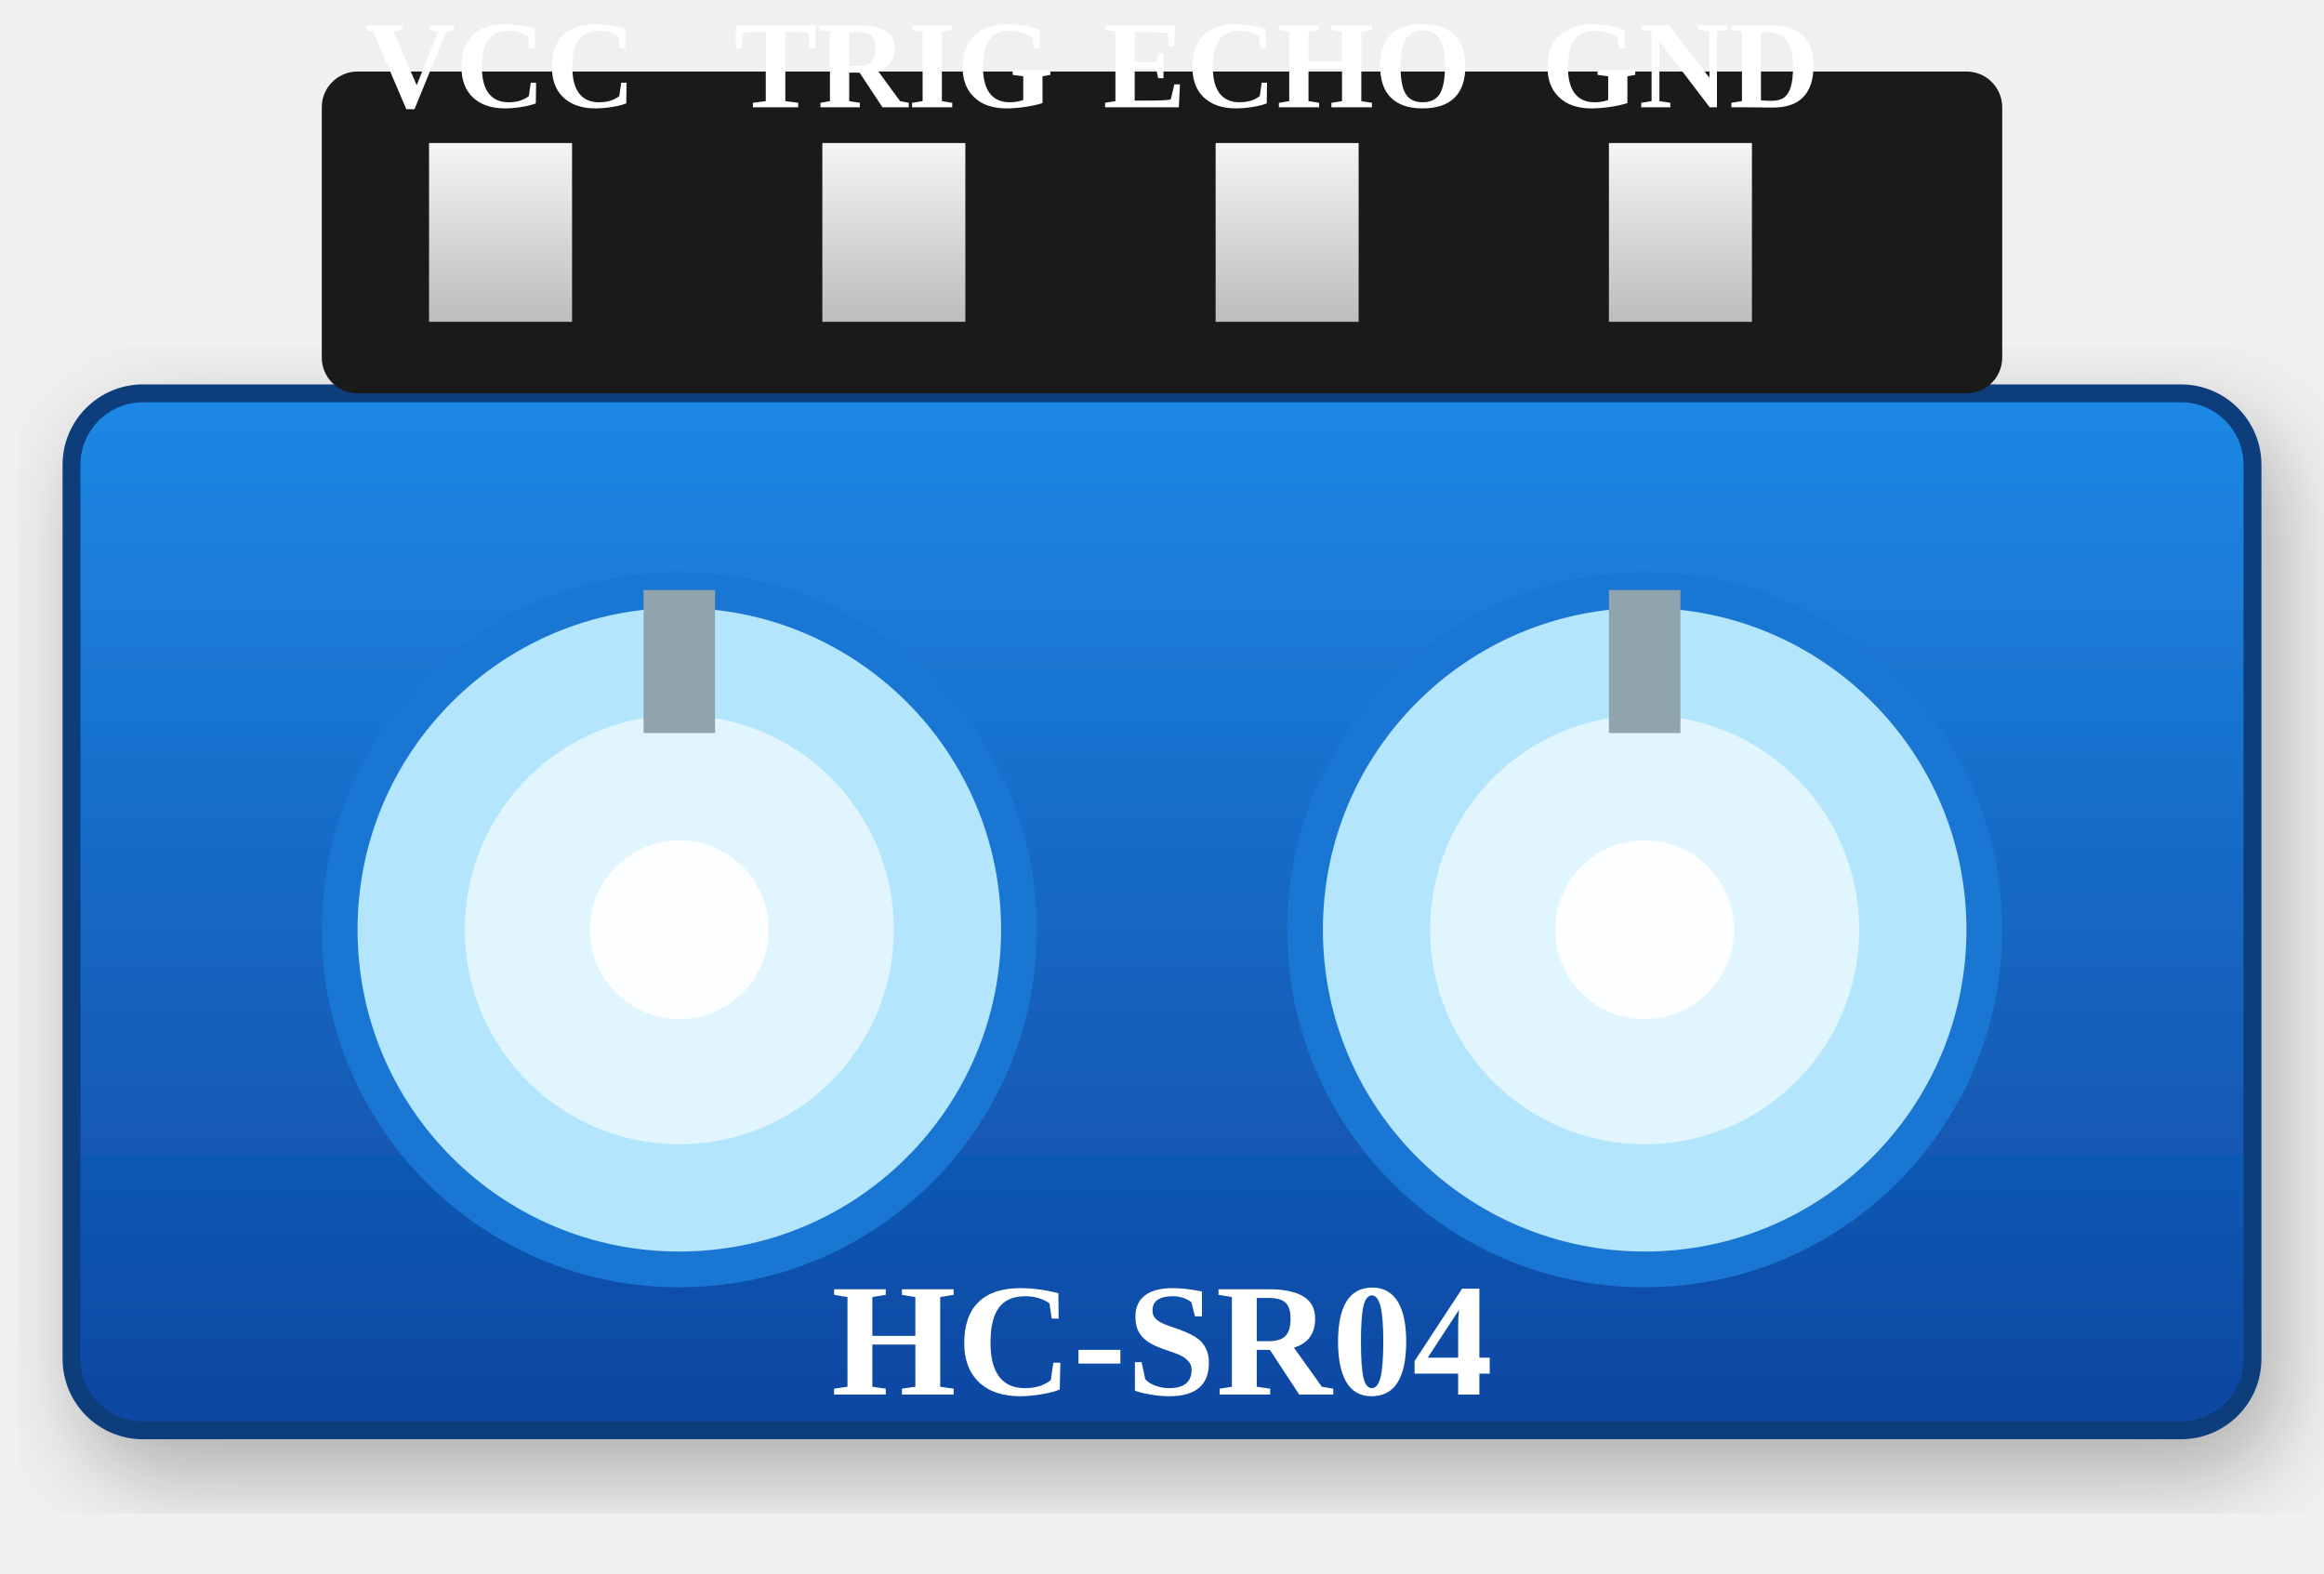
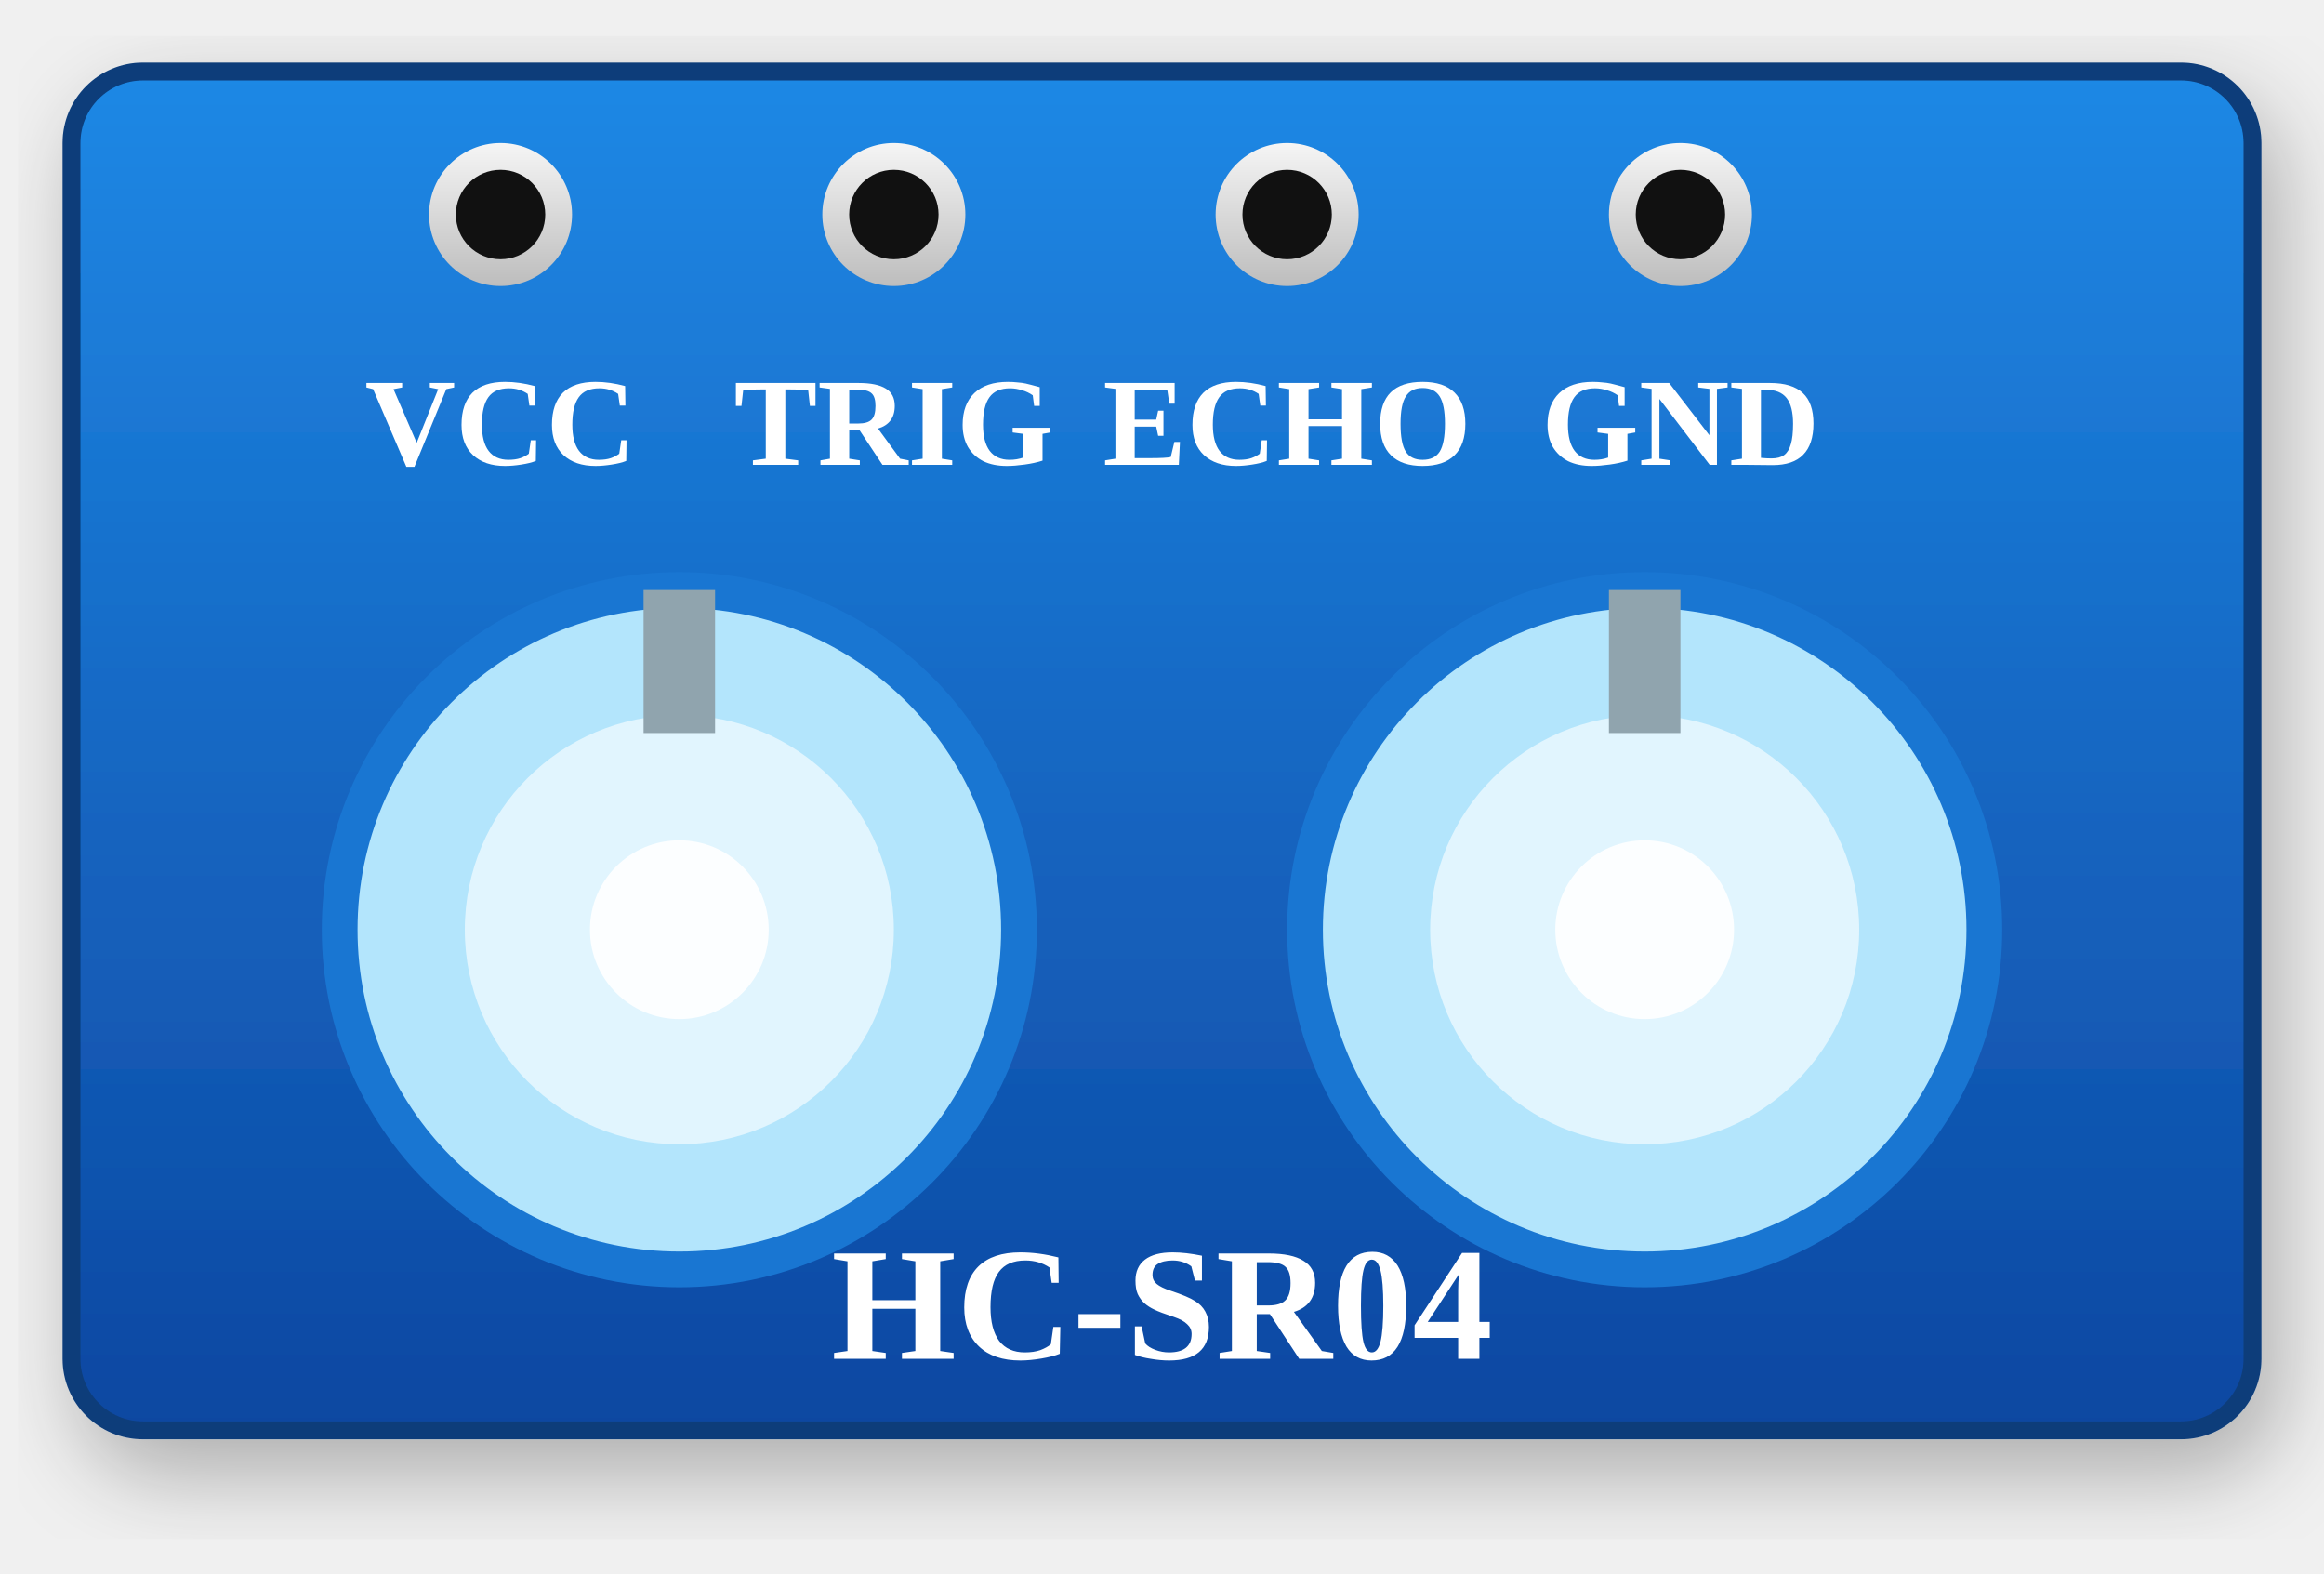
<svg xmlns="http://www.w3.org/2000/svg" viewBox="0 0 130 88" width="130" height="88">
  <defs>
    <linearGradient id="pcb-sr04" x1="0" y1="0" x2="0" y2="1">
      <stop offset="0%" stop-color="#1E88E5" />
      <stop offset="100%" stop-color="#0D47A1" />
    </linearGradient>
    <linearGradient id="pcbTeal-sr04" x1="0" y1="0" x2="0" y2="1">
      <stop offset="0%" stop-color="#00939d" />
      <stop offset="100%" stop-color="#007982" />
    </linearGradient>
    <linearGradient id="metal-sr04" x1="0" y1="0" x2="0" y2="1">
      <stop offset="0%" stop-color="#eee" />
      <stop offset="50%" stop-color="#fff" />
      <stop offset="100%" stop-color="#999" />
    </linearGradient>
    <linearGradient id="pin-sr04" x1="0" y1="0" x2="0" y2="1">
      <stop offset="0%" stop-color="#f5f5f5" />
      <stop offset="100%" stop-color="#bdbdbd" />
    </linearGradient>
    <filter id="sh-sr04" x="-8%" y="-8%" width="116%" height="116%">
      <feDropShadow dx="1" dy="2" stdDeviation="2.5" flood-opacity="0.28" />
    </filter>
    <filter id="glow-sr04">
      <feGaussianBlur stdDeviation="1.5" result="b" />
      <feMerge>
        <feMergeNode in="b" />
        <feMergeNode in="SourceGraphic" />
      </feMerge>
    </filter>
  </defs>
-   <rect x="4" y="22" width="122" height="58" rx="4" fill="url(#pcb-sr04)" stroke="#0a3d7a" filter="url(#sh-sr04)" />
+   <rect x="4" y="4" width="122" height="76" rx="4" fill="url(#pcb-sr04)" stroke="#0a3d7a" filter="url(#sh-sr04)" />
  <circle cx="38" cy="52" r="19" fill="#B3E5FC" stroke="#1976D2" stroke-width="2" />
  <circle cx="38" cy="52" r="12" fill="#E1F5FE" />
  <circle cx="38" cy="52" r="5" fill="#fff" opacity="0.9" />
  <rect x="36" y="33" width="4" height="8" fill="#90A4AE" />
  <circle cx="92" cy="52" r="19" fill="#B3E5FC" stroke="#1976D2" stroke-width="2" />
  <circle cx="92" cy="52" r="12" fill="#E1F5FE" />
  <circle cx="92" cy="52" r="5" fill="#fff" opacity="0.9" />
  <rect x="90" y="33" width="4" height="8" fill="#90A4AE" />
-   <rect x="18" y="4" width="94" height="18" rx="2" fill="#1a1a1a" />
-   <rect x="24" y="8" width="8" height="10" fill="url(#pin-sr04)" />
-   <text x="28" y="6" text-anchor="middle" fill="#fff" font-size="7" font-weight="bold">VCC</text>
-   <rect x="46" y="8" width="8" height="10" fill="url(#pin-sr04)" />
-   <text x="50" y="6" text-anchor="middle" fill="#fff" font-size="7" font-weight="bold">TRIG</text>
-   <rect x="68" y="8" width="8" height="10" fill="url(#pin-sr04)" />
-   <text x="72" y="6" text-anchor="middle" fill="#fff" font-size="7" font-weight="bold">ECHO</text>
-   <rect x="90" y="8" width="8" height="10" fill="url(#pin-sr04)" />
-   <text x="94" y="6" text-anchor="middle" fill="#fff" font-size="7" font-weight="bold">GND</text>
-   <text x="65" y="78" text-anchor="middle" fill="#fff" font-size="9" font-weight="bold">HC-SR04</text>
+   <circle cx="28" cy="12" r="4" fill="url(#pin-sr04)" />
+   <circle cx="28" cy="12" r="2.5" fill="#111" />
+   <text x="28" y="26" text-anchor="middle" fill="#fff" font-size="7" font-weight="bold">VCC</text>
+   <circle cx="50" cy="12" r="4" fill="url(#pin-sr04)" />
+   <circle cx="50" cy="12" r="2.5" fill="#111" />
+   <text x="50" y="26" text-anchor="middle" fill="#fff" font-size="7" font-weight="bold">TRIG</text>
+   <circle cx="72" cy="12" r="4" fill="url(#pin-sr04)" />
+   <circle cx="72" cy="12" r="2.5" fill="#111" />
+   <text x="72" y="26" text-anchor="middle" fill="#fff" font-size="7" font-weight="bold">ECHO</text>
+   <circle cx="94" cy="12" r="4" fill="url(#pin-sr04)" />
+   <circle cx="94" cy="12" r="2.5" fill="#111" />
+   <text x="94" y="26" text-anchor="middle" fill="#fff" font-size="7" font-weight="bold">GND</text>
+   <text x="65" y="76" text-anchor="middle" fill="#fff" font-size="9" font-weight="bold">HC-SR04</text>
</svg>
